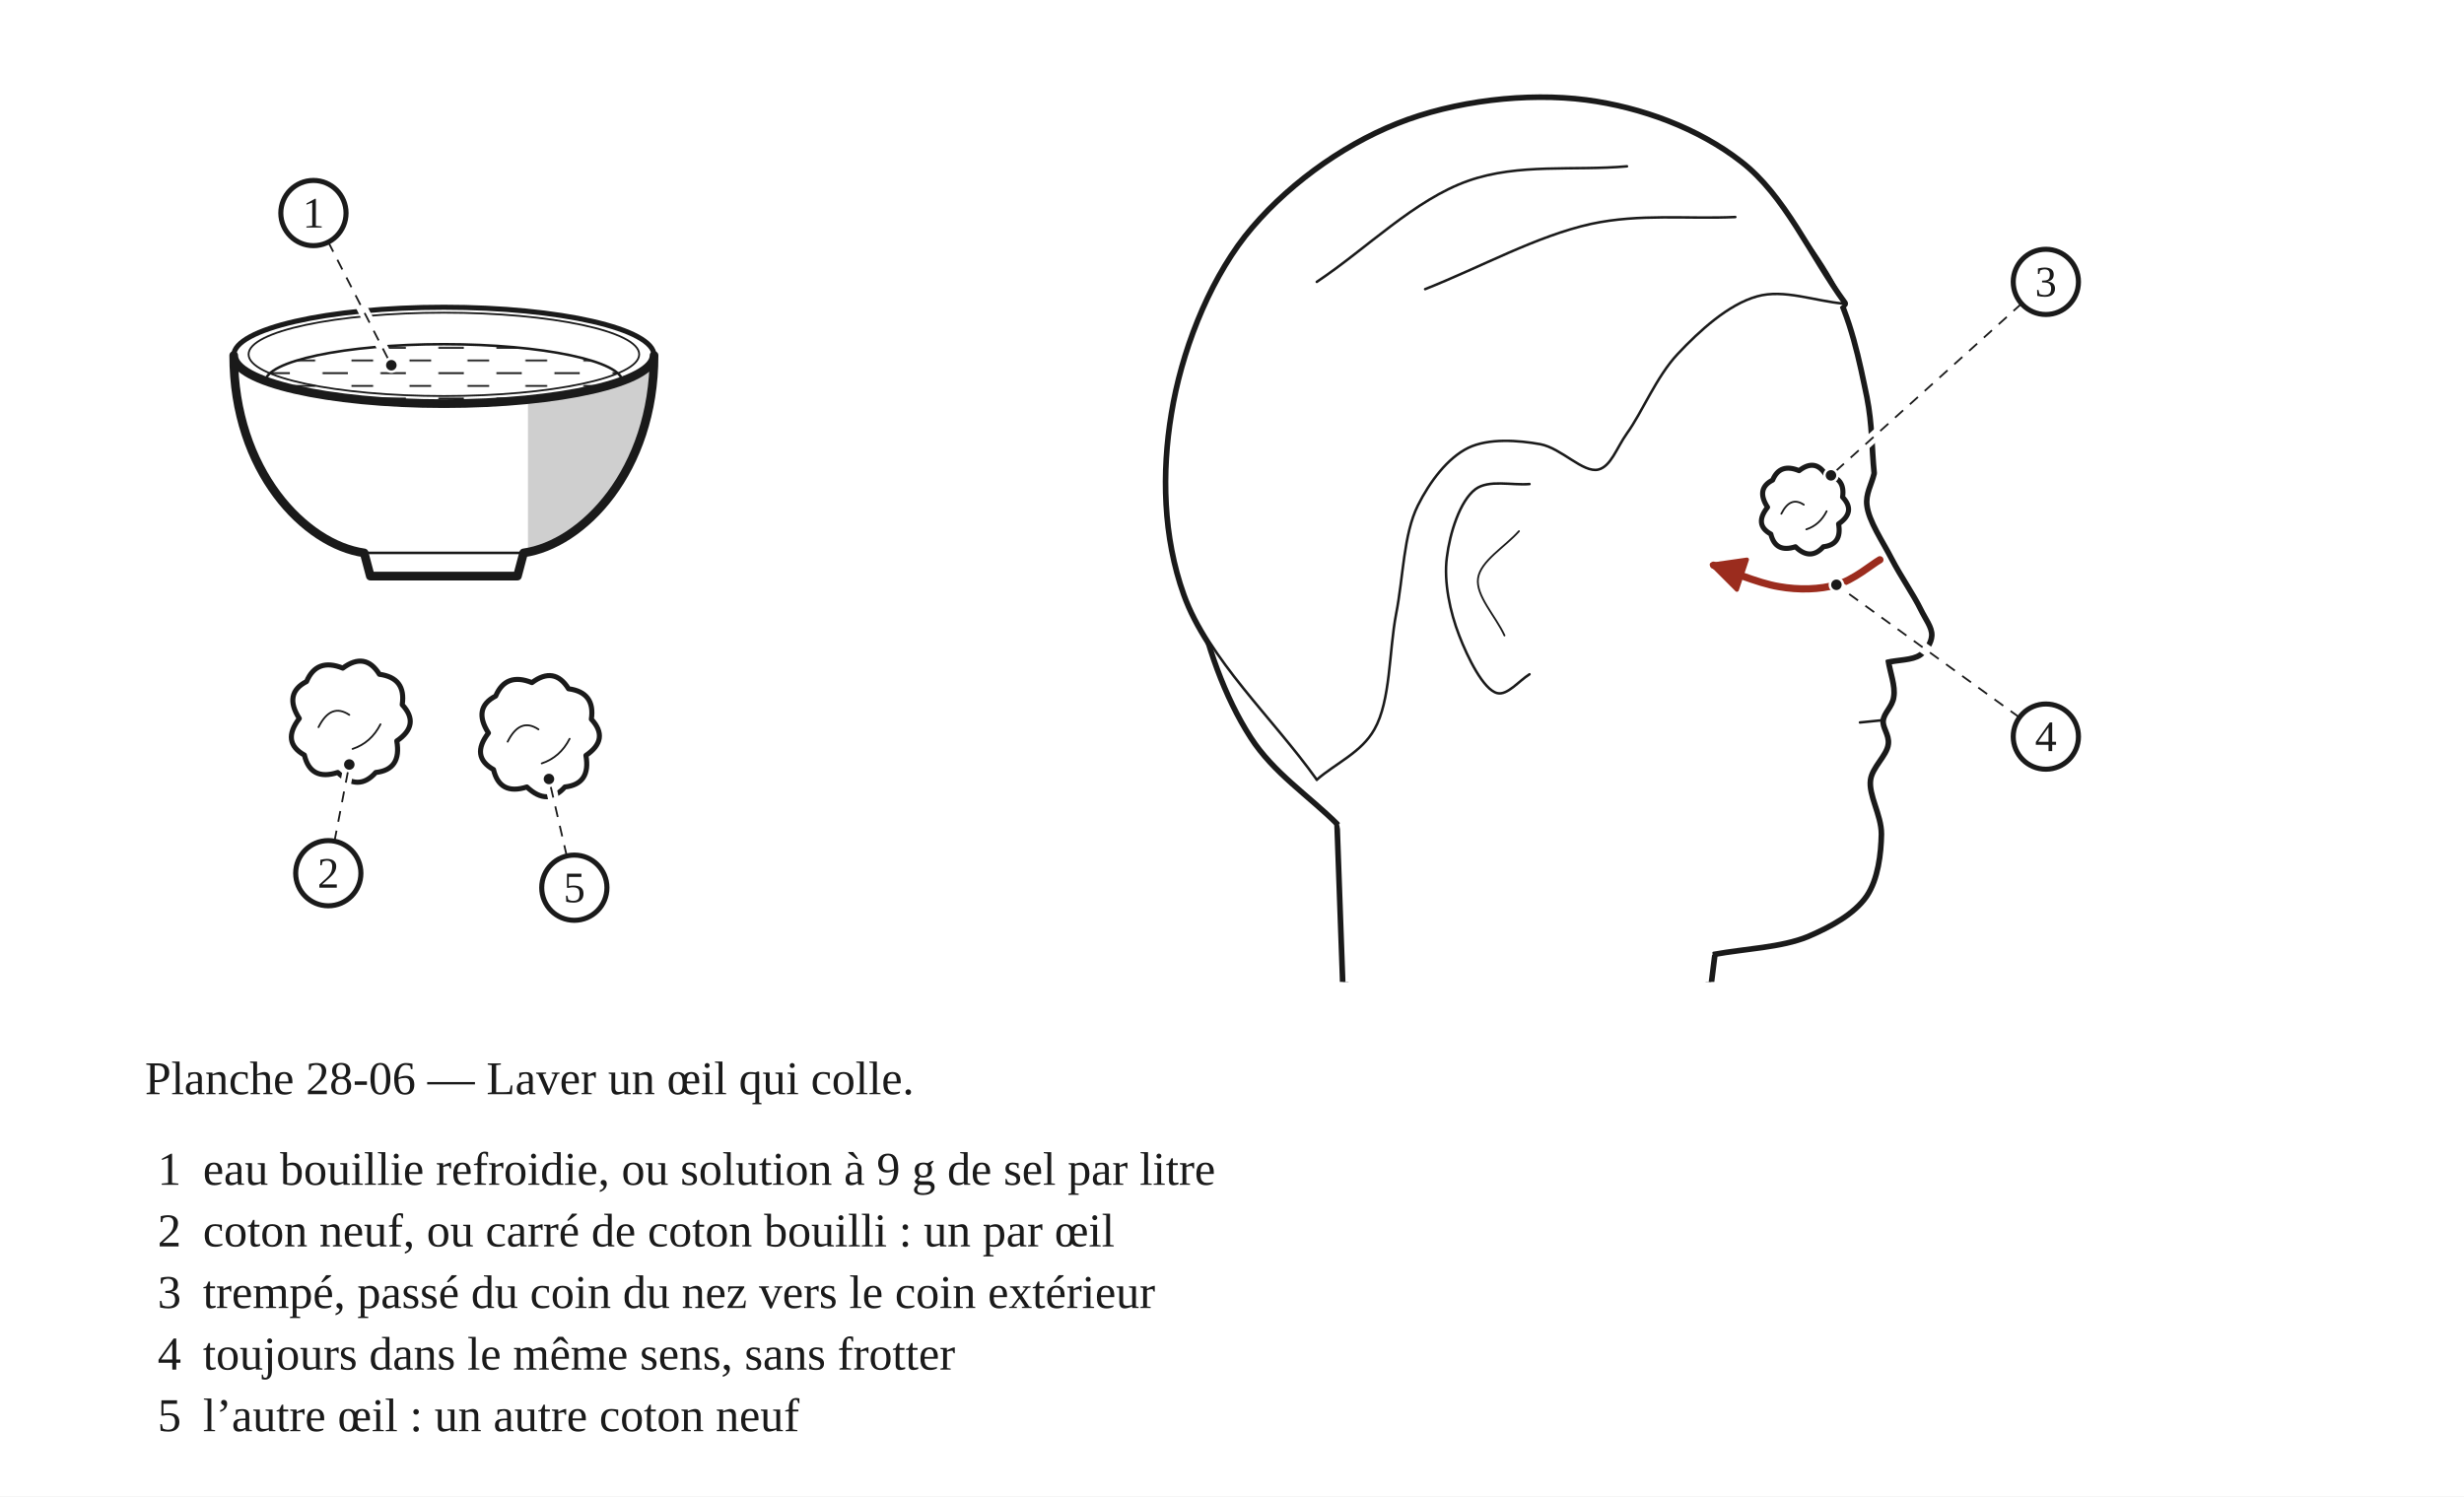
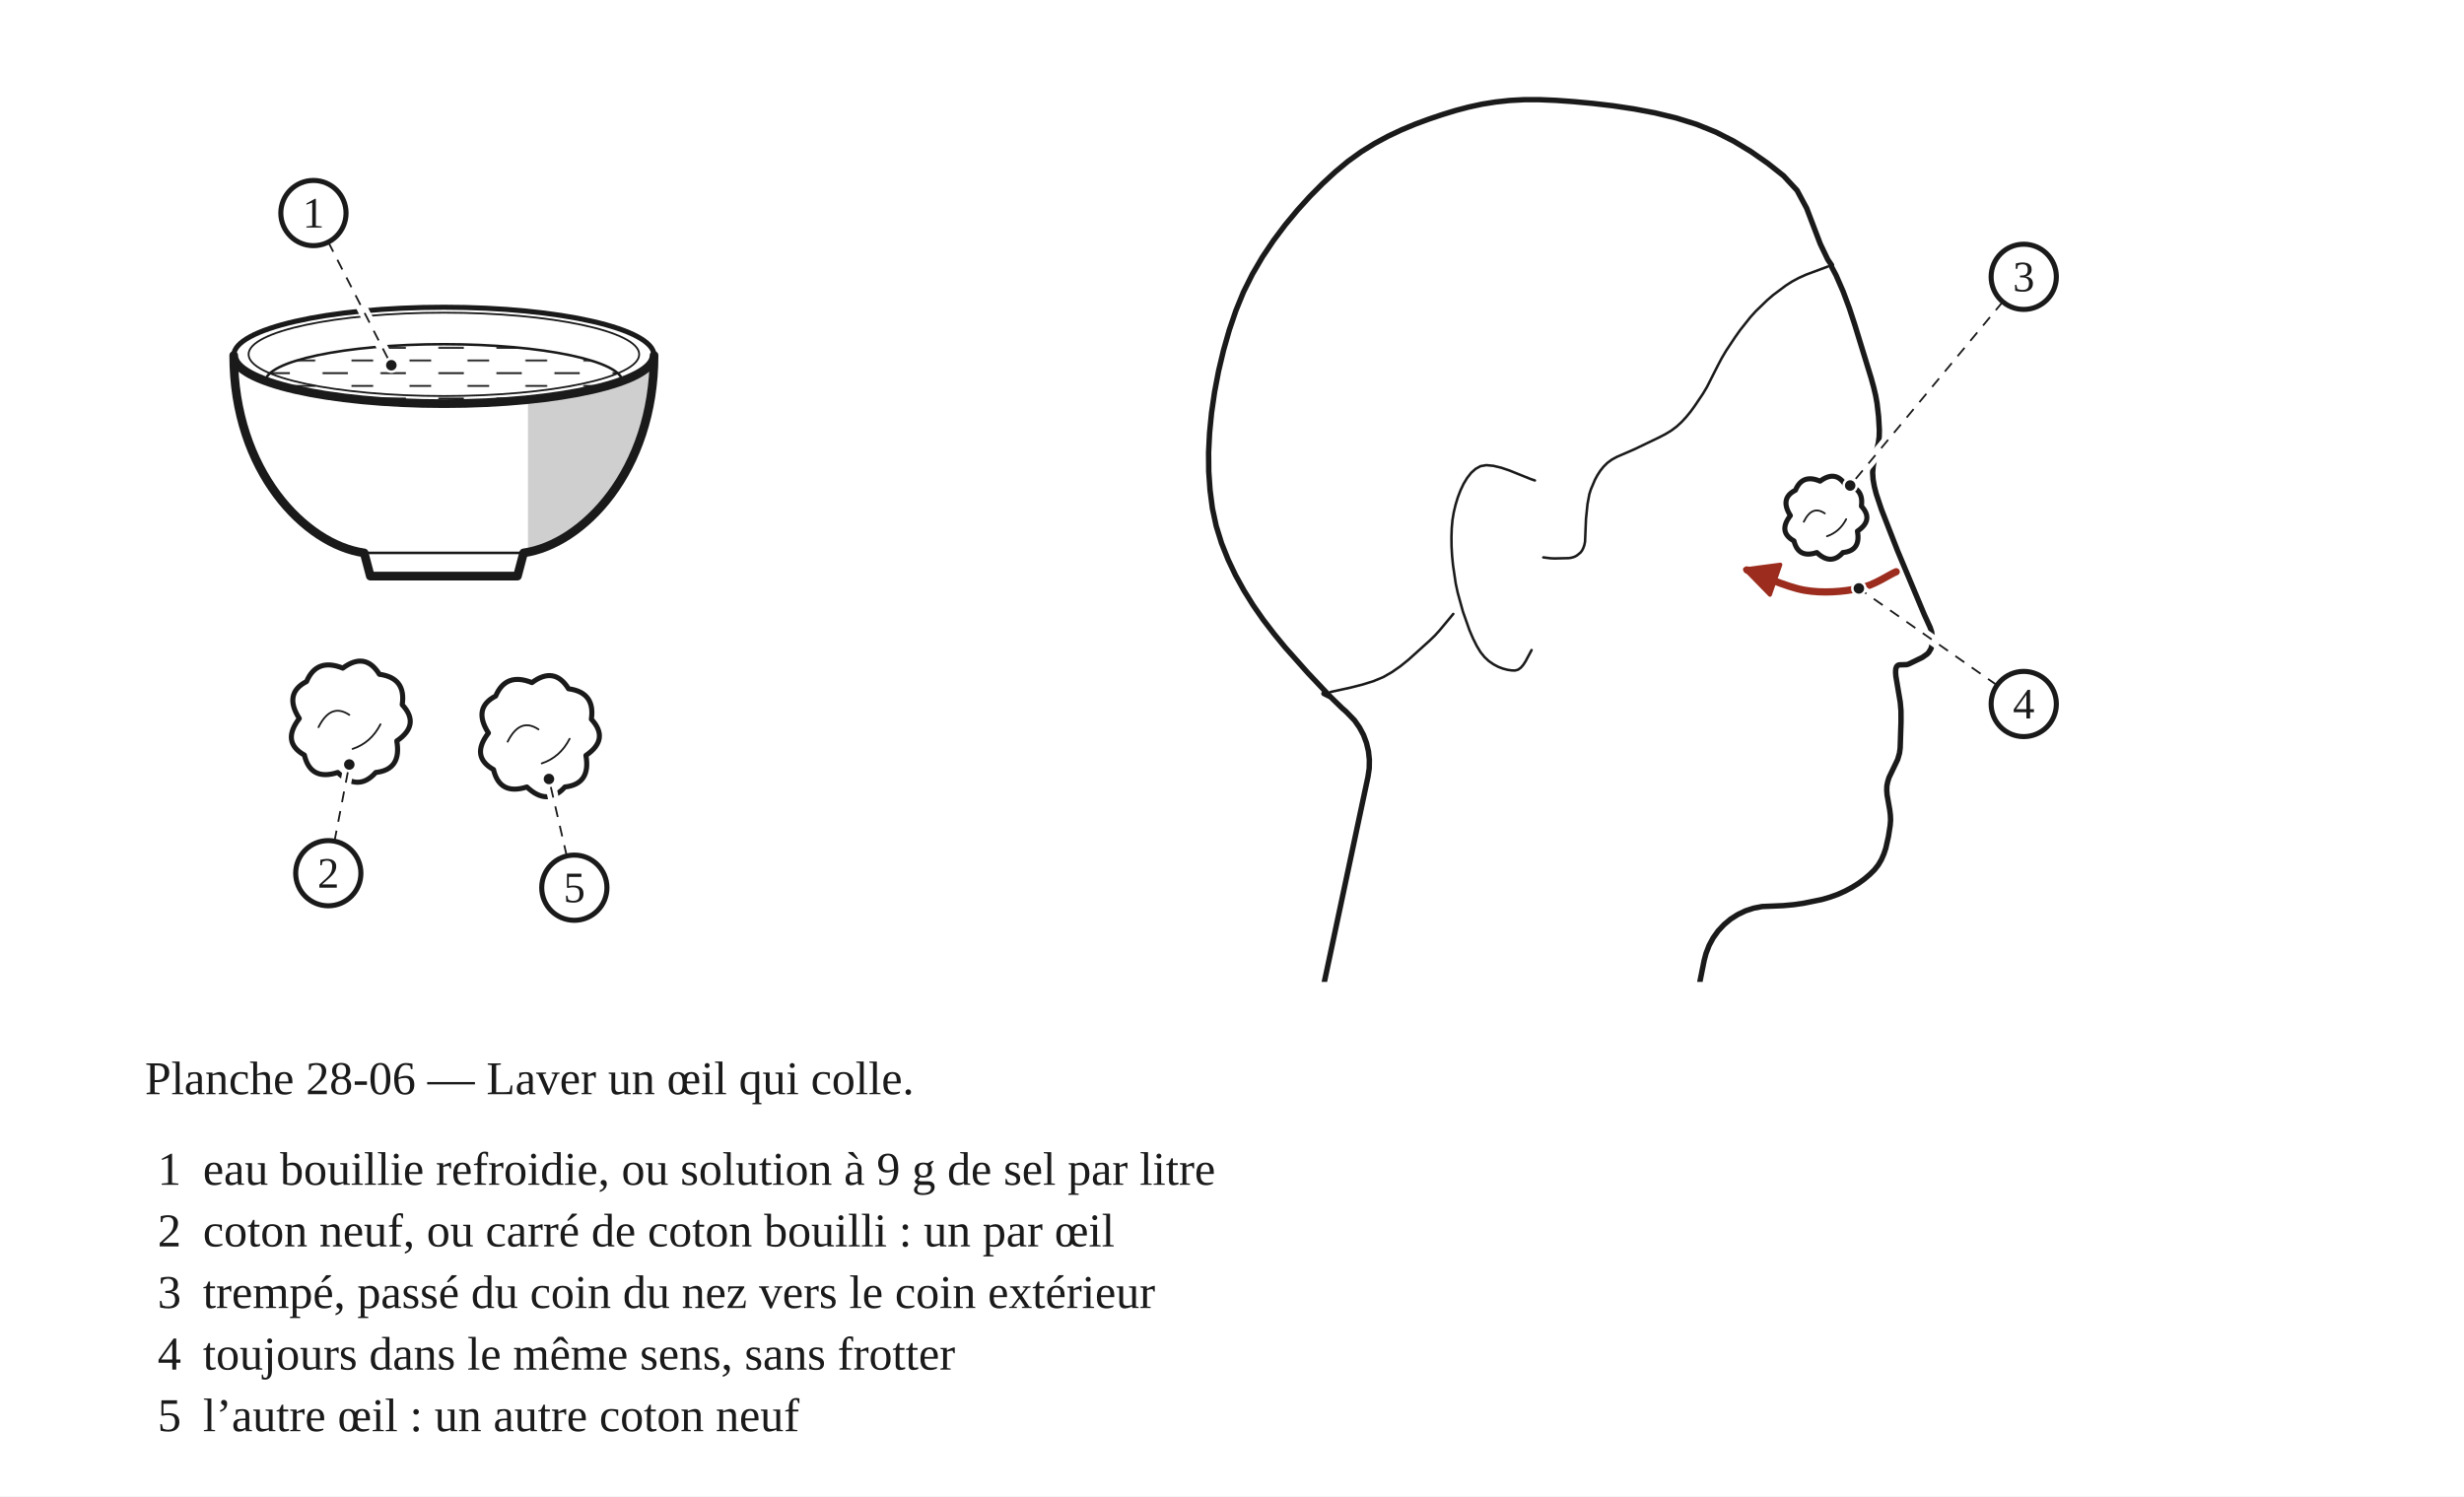
<svg xmlns="http://www.w3.org/2000/svg" width="680" height="413" viewBox="0 0 680 413" role="img">
  <defs>
    <pattern id="h-eau" width="16" height="7" patternUnits="userSpaceOnUse">
      <line x1="1" y1="2" x2="8" y2="2" stroke="#1A1A1A" stroke-width="0.5" />
      <line x1="9" y1="5.5" x2="15" y2="5.5" stroke="#1A1A1A" stroke-width="0.5" />
    </pattern>
    <marker id="fl-r" viewBox="0 0 10 10" refX="8.5" refY="5" markerWidth="5.5" markerHeight="5.5" orient="auto-start-reverse">
      <path d="M1 1 L9 5 L1 9 Z" fill="#9B2C1E" stroke="#9B2C1E" stroke-width="1" stroke-linejoin="round" />
    </marker>
  </defs>
  <rect x="0" y="0" width="680" height="413" fill="#FFFFFF" />
  <g transform="translate(40 24)" data-vue="bol">
    <ellipse cx="82.5" cy="81.4" rx="49.3" ry="10.4" fill="url(#h-eau)" stroke="#1A1A1A" stroke-width="0.7" stroke-linejoin="round" />
    <path d="M 24.5 74.1 C 24.5 106 44.2 126.3 60.5 128.6 L 62.2 135 L 102.8 135 L 104.5 128.6 C 120.8 126.3 140.5 106 140.5 74.1 A 58 13.3 0 0 1 24.5 74.1 Z" fill="#fff" stroke="#1A1A1A" stroke-width="1.4" stroke-linejoin="round" stroke-linecap="round" />
    <clipPath id="ombre-bol-2806">
      <path d="M 24.5 74.1 C 24.5 106 44.2 126.3 60.5 128.6 L 62.2 135 L 102.8 135 L 104.5 128.6 C 120.8 126.3 140.5 106 140.5 74.1 A 58 13.3 0 0 1 24.5 74.1 Z" fill="#FFFFFF" />
    </clipPath>
    <g clip-path="url(#ombre-bol-2806)">
      <rect x="105.7" y="74.1" width="40.6" height="63.8" fill="#CFCFCF" stroke="none" />
    </g>
    <path d="M 24.5 74.1 C 24.5 106 44.2 126.3 60.5 128.6 L 62.2 135 L 102.8 135 L 104.5 128.6 C 120.8 126.3 140.5 106 140.5 74.1 A 58 13.3 0 0 1 24.5 74.1 Z" fill="none" stroke="#1A1A1A" stroke-width="2.4" stroke-linejoin="round" stroke-linecap="round" />
    <line x1="60.5" y1="128.6" x2="104.5" y2="128.6" fill="none" stroke="#1A1A1A" stroke-width="0.7" stroke-linejoin="round" stroke-linecap="round" />
    <ellipse cx="82.5" cy="74.1" rx="58" ry="13.3" fill="none" stroke="#1A1A1A" stroke-width="1.4" stroke-linejoin="round" stroke-linecap="round" />
    <ellipse cx="82.5" cy="73.8" rx="53.9" ry="11.5" fill="none" stroke="#1A1A1A" stroke-width="0.5" stroke-linejoin="round" stroke-linecap="round" />
    <path d="M 71 170.5 Q 76.1 176 69.5 180.5 Q 70.9 188.4 63.7 189.2 Q 58.9 194.6 53.2 189.2 Q 45.7 191.6 44 184.4 Q 37.6 180.8 42.6 174.3 Q 38.2 167.4 44.6 164.1 Q 47.4 157.5 54.6 160.4 Q 60.8 155.8 64.7 162.1 Q 72.1 163.1 71 170.5 Z" fill="#fff" stroke="#1A1A1A" stroke-width="1.4" stroke-linejoin="round" stroke-linecap="round" />
    <path d="M 47.9 176.7 q 3.4 -6.8 8.5 -3.4" fill="none" stroke="#1A1A1A" stroke-width="0.5" stroke-linejoin="round" stroke-linecap="round" />
    <path d="M 57.3 182.7 q 5.1 -1.7 7.7 -6.8" fill="none" stroke="#1A1A1A" stroke-width="0.5" stroke-linejoin="round" stroke-linecap="round" />
    <path d="M 123.2 174.5 Q 128.3 180 121.7 184.5 Q 123.1 192.4 115.9 193.2 Q 111.1 198.6 105.4 193.2 Q 97.9 195.6 96.2 188.4 Q 89.8 184.8 94.8 178.3 Q 90.4 171.4 96.8 168.1 Q 99.6 161.5 106.8 164.4 Q 113 159.8 116.9 166.1 Q 124.3 167.1 123.2 174.5 Z" fill="#fff" stroke="#1A1A1A" stroke-width="1.4" stroke-linejoin="round" stroke-linecap="round" />
    <path d="M 100.1 180.7 q 3.4 -6.8 8.5 -3.4" fill="none" stroke="#1A1A1A" stroke-width="0.5" stroke-linejoin="round" stroke-linecap="round" />
    <path d="M 109.5 186.7 q 5.1 -1.7 7.7 -6.8" fill="none" stroke="#1A1A1A" stroke-width="0.5" stroke-linejoin="round" stroke-linecap="round" />
  </g>
  <g transform="translate(227.1 24)" data-vue="visage">
    <clipPath id="vue-2806-visage">
      <rect x="0" y="0" width="412" height="247" fill="#FFFFFF" />
    </clipPath>
    <g clip-path="url(#vue-2806-visage)">
-       <g data-forme="tete-adulte">
-         <path d="M245.8 239 C244.8 247 243.8 255 242.9 262.9 C241.9 270.9 240.9 278.9 239.9 286.8" fill="none" stroke="#1A1A1A" stroke-width="2.4" stroke-linejoin="round" stroke-linecap="round" />
-         <path d="M142.3 203.2 C142.8 217.1 143.3 231.1 143.8 245 C144.3 259 144.7 272.9 145.2 286.8" fill="none" stroke="#1A1A1A" stroke-width="2.4" stroke-linejoin="round" stroke-linecap="round" />
-         <path d="M142.3 203.2 C134.3 195.2 124.7 189.1 118.4 179.3 C111.3 168.3 106 153.6 103.4 139.4 C100.7 124.5 100.3 107.1 103.4 91.6 C106.5 75.9 112.6 58.3 122.3 45.8 C131.9 33.5 146.6 22.7 161.2 16.9 C175.8 11.1 194.5 9.4 210 11 C224.6 12.4 240.3 17.4 251.8 24.9 C262.6 32 271.7 43.2 277.7 53.8 C283.3 63.6 285.7 76.1 287.7 85.7 C289.2 93.3 289 99.6 289.7 106.6 C289 109.6 287.3 112.2 287.7 115.5 C288.2 120 292.1 125.6 294.6 130.5 C297.1 135.3 300.7 140.5 302.6 144.4 C303.9 147.1 305.7 149.3 305.6 151.4 C305.5 153.2 304.2 155.2 302.6 156.4 C300.6 157.8 296.6 157.7 293.6 158.4 C294.1 161.7 295.6 165.4 295.1 168.3 C294.8 170.8 292.4 172.6 292.2 174.8 C291.9 176.9 293.9 178.9 293.6 181.3 C293.3 184.3 289.2 187.5 288.7 191.2 C288.1 195.6 291.7 201 291.7 206.2 C291.6 211.6 290.8 218.5 287.7 223.1 C284.4 227.9 278 231.4 271.7 234.1 C264.4 237.1 254.5 237.4 245.8 239" fill="none" stroke="#1A1A1A" stroke-width="2.4" stroke-linejoin="round" stroke-linecap="round" />
-         <path d="M136.3 191.2 C124.2 174.2 106.4 157.9 100 140 C94.3 124.1 93.9 106.4 96.6 90.2 C99.3 73.6 106.4 54.9 116.8 41.5 C127.2 28.3 143 16.7 158.6 10.5 C174.3 4.2 194.4 1.9 210.6 4 C225.8 6 241.4 11.8 253.1 20.9 C265.2 30.2 272.2 46.8 281.7 59.8" fill="none" stroke="#1A1A1A" stroke-width="2.4" stroke-linejoin="round" stroke-linecap="round" />
-         <path d="M245.8 239 C244.8 247 243.8 255 242.9 262.9 C241.9 270.9 240.9 278.9 239.9 286.8 L145.2 286.8 C144.7 272.9 144.3 259 143.8 245 C143.3 231.1 142.8 217.1 142.3 203.2 Z" fill="#FFFFFF" stroke="none" />
-         <path d="M245.8 239 C244.8 247 243.8 255 242.9 262.9 C241.9 270.9 240.9 278.9 239.9 286.8" fill="none" stroke="#1A1A1A" stroke-width="0.7" stroke-linejoin="round" stroke-linecap="round" />
-         <path d="M142.3 203.2 C142.8 217.1 143.3 231.1 143.8 245 C144.3 259 144.7 272.9 145.2 286.8" fill="none" stroke="#1A1A1A" stroke-width="0.7" stroke-linejoin="round" stroke-linecap="round" />
-         <path d="M142.3 203.2 C134.3 195.2 124.7 189.1 118.4 179.3 C111.3 168.3 106 153.6 103.4 139.4 C100.7 124.5 100.3 107.1 103.4 91.6 C106.5 75.9 112.6 58.3 122.3 45.8 C131.9 33.5 146.6 22.7 161.2 16.9 C175.8 11.1 194.5 9.4 210 11 C224.6 12.4 240.3 17.4 251.8 24.9 C262.6 32 271.7 43.2 277.7 53.8 C283.3 63.6 285.7 76.1 287.7 85.7 C289.2 93.3 289 99.6 289.7 106.6 C289 109.6 287.3 112.2 287.7 115.5 C288.2 120 292.1 125.6 294.6 130.5 C297.1 135.3 300.7 140.5 302.6 144.4 C303.9 147.1 305.7 149.3 305.6 151.4 C305.5 153.2 304.2 155.2 302.6 156.4 C300.6 157.8 296.6 157.7 293.6 158.4 C294.1 161.7 295.6 165.4 295.1 168.3 C294.8 170.8 292.4 172.6 292.2 174.8 C291.9 176.9 293.9 178.9 293.6 181.3 C293.3 184.3 289.2 187.5 288.7 191.2 C288.1 195.6 291.7 201 291.7 206.2 C291.6 211.6 290.8 218.5 287.7 223.1 C284.4 227.9 278 231.4 271.7 234.1 C264.4 237.1 254.5 237.4 245.8 239 L225.9 268.9 L152.2 233.1 Z" fill="#FFFFFF" stroke="none" />
-         <path d="M142.3 203.2 C134.3 195.2 124.7 189.1 118.4 179.3 C111.3 168.3 106 153.6 103.4 139.4 C100.7 124.5 100.3 107.1 103.4 91.6 C106.5 75.9 112.6 58.3 122.3 45.8 C131.9 33.5 146.6 22.7 161.2 16.9 C175.8 11.1 194.5 9.4 210 11 C224.6 12.4 240.3 17.4 251.8 24.9 C262.6 32 271.7 43.2 277.7 53.8 C283.3 63.6 285.7 76.1 287.7 85.7 C289.2 93.3 289 99.6 289.7 106.6 C289 109.6 287.3 112.2 287.7 115.5 C288.2 120 292.1 125.6 294.6 130.5 C297.1 135.3 300.7 140.5 302.6 144.4 C303.9 147.1 305.7 149.3 305.6 151.4 C305.5 153.2 304.2 155.2 302.6 156.4 C300.6 157.8 296.6 157.7 293.6 158.4 C294.1 161.7 295.6 165.4 295.1 168.3 C294.8 170.8 292.4 172.6 292.2 174.8 C291.9 176.9 293.9 178.9 293.6 181.3 C293.3 184.3 289.2 187.5 288.7 191.2 C288.1 195.6 291.7 201 291.7 206.2 C291.6 211.6 290.8 218.5 287.7 223.1 C284.4 227.9 278 231.4 271.7 234.1 C264.4 237.1 254.5 237.4 245.8 239" fill="none" stroke="#1A1A1A" stroke-width="0.7" stroke-linejoin="round" stroke-linecap="round" />
-         <path d="M262.8 114.5 Q270.7 108.6 278.7 115.5" fill="none" stroke="#1A1A1A" stroke-width="0.7" stroke-linejoin="round" stroke-linecap="round" />
-         <path d="M292.2 174.8 L286.2 175.4" fill="none" stroke="#1A1A1A" stroke-width="0.7" stroke-linejoin="round" stroke-linecap="round" />
-         <path d="M272.1 116.1 C272.1 118.2 268.3 118.2 268.3 116.1 C268.3 114 272.1 114 272.1 116.1 Z" fill="#1A1A1A" stroke="none" />
-         <path d="M136.3 191.2 C124.2 174.2 106.4 157.9 100 140 C94.3 124.1 93.9 106.4 96.6 90.2 C99.3 73.6 106.4 54.9 116.8 41.5 C127.2 28.3 143 16.7 158.6 10.5 C174.3 4.2 194.4 1.9 210.6 4 C225.8 6 241.4 11.8 253.1 20.9 C265.2 30.2 272.2 46.8 281.7 59.8 C141.6 186.6 148.6 183.7 152.2 177.3 C156.7 169.4 156.2 155.9 158.2 145.4 C160.2 135.3 160.2 123.5 164.2 115.5 C167.5 108.9 172.4 102.4 178.1 99.6 C183.7 96.9 191.9 97.5 198 98.6 C203.8 99.7 209.8 106.6 214 105.6 C217.5 104.7 219 99.7 221.9 95.6 C226.1 89.8 230 80 235.9 73.7 C241.9 67.3 249.9 60 257.8 57.8 C265.2 55.7 273.7 59.1 281.7 59.8 Z" fill="#FFFFFF" stroke="none" />
-         <path d="M136.3 191.2 C124.2 174.2 106.4 157.9 100 140 C94.3 124.1 93.9 106.4 96.6 90.2 C99.3 73.6 106.4 54.9 116.8 41.5 C127.2 28.3 143 16.7 158.6 10.5 C174.3 4.2 194.4 1.9 210.6 4 C225.8 6 241.4 11.8 253.1 20.9 C265.2 30.2 272.2 46.8 281.7 59.8" fill="none" stroke="#1A1A1A" stroke-width="0.7" stroke-linejoin="round" stroke-linecap="round" />
-         <path d="M281.7 59.8 C273.7 59.1 265.2 55.7 257.8 57.8 C249.9 60 241.9 67.3 235.9 73.7 C230 80 226.1 89.8 221.9 95.6 C219 99.7 217.5 104.7 214 105.6 C209.8 106.6 203.8 99.7 198 98.6 C191.9 97.5 183.7 96.9 178.1 99.6 C172.4 102.4 167.5 108.9 164.2 115.5 C160.2 123.5 160.2 135.3 158.2 145.4 C156.2 155.9 156.7 169.4 152.2 177.3 C148.6 183.7 141.6 186.6 136.3 191.2" fill="none" stroke="#1A1A1A" stroke-width="0.7" stroke-linejoin="round" stroke-linecap="round" />
-         <path d="M251.8 35.9 C238.5 36.5 225.5 34.9 212 37.8 C197 41.1 181.4 49.8 166.2 55.8" fill="none" stroke="#1A1A1A" stroke-width="0.7" stroke-linejoin="round" stroke-linecap="round" />
-         <path d="M221.9 21.9 C207.3 23.2 192 21 178.1 25.9 C163.3 31.1 150.2 44.5 136.3 53.8" fill="none" stroke="#1A1A1A" stroke-width="0.7" stroke-linejoin="round" stroke-linecap="round" />
-         <path d="M195 109.6 C190.1 110 183.8 108.3 180.1 111 C175.8 114.2 173 123.2 172.2 129.8 C171.3 136.6 173.1 145 175.6 151.4 C177.9 157.4 182.3 166.4 186.1 167.3 C188.9 168 192.1 163.9 195 162.1 Z" fill="#FFFFFF" stroke="none" />
-         <path d="M195 109.6 C190.1 110 183.8 108.3 180.1 111 C175.8 114.2 173 123.2 172.2 129.8 C171.3 136.6 173.1 145 175.6 151.4 C177.9 157.4 182.3 166.4 186.1 167.3 C188.9 168 192.1 163.9 195 162.1" fill="none" stroke="#1A1A1A" stroke-width="0.7" stroke-linejoin="round" stroke-linecap="round" />
-         <path d="M192.1 122.6 C188.3 126.9 181.5 130.8 180.8 135.6 C180.1 140.4 185.7 146.1 188.1 151.4" fill="none" stroke="#1A1A1A" stroke-width="0.5" stroke-linejoin="round" stroke-linecap="round" />
+       <g data-forme="tete-simple-homme">
+         <path d="M202.32 3.7 L212.43 4.54 L218.03 5.19 L223.82 6.06 L229.68 7.16 L235.49 8.56 L241.12 10.31 L246.42 12.45 L251.39 14.98 L256.16 17.86 L260.74 21.06 L265.11 24.51 L268.85 28.55 L271.49 33.47 L275.25 43.33 L277.32 47.64 L278.36 49.17 L278.16 49.24 L279.59 51.94 L281.56 56.46 L283.27 61.05 L284.76 65.59 L289.29 80.34 L290 82.92 L290.54 85.21 L290.91 87.27 L291.34 90.97 L291.55 94.65 L291.51 96.51 L291.28 98.23 L290.13 103.08 L289.84 104.72 L289.7 106.45 L289.82 108.3 L290.17 110.27 L290.7 112.33 L291.36 114.45 L292.98 118.84 L298.61 132.99 L303.97 145.66 L305.56 149.15 L305.97 150.36 L306.19 151.78 L306.22 153.14 L306.02 154.39 L305.54 155.53 L305.19 156.05 L304.71 156.55 L303.39 157.46 L299.73 159.23 L299.15 159.43 L297.01 159.5 L296.61 159.66 L296.29 160.01 L296.09 160.6 L296.03 161.49 L296.11 162.64 L297.32 169.82 L297.52 172.17 L297.53 175.21 L297.3 182.4 L297.11 183.87 L296.61 185.6 L294.22 190.59 L293.87 191.72 L293.63 192.89 L293.59 194.11 L293.69 195.39 L294.41 199.49 L294.59 200.91 L294.65 202.35 L294.54 203.81 L294.06 206.87 L293.33 210.12 L292.79 211.72 L292.11 213.27 L291.25 214.73 L290.18 216.09 L288.9 217.35 L287.45 218.59 L285.83 219.78 L284.05 220.89 L282.13 221.92 L280.08 222.84 L277.91 223.62 L275.62 224.28 L270.62 225.3 L267.9 225.69 L265.05 225.95 L259.2 226.2 L256.87 226.65 L254.63 227.38 L252.5 228.4 L250.5 229.67 L248.69 231.19 L247.07 232.92 L245.69 234.85 L244.57 236.93 L243.72 239.13 L243.21 241.06 L239.72 258.44 L236.95 272.84 L234.34 287.44 L233.17 294.76 L232.06 302.1 L230.62 312.55 L128.23 290.79 L130.84 280.58 L134.31 265.95 L150.42 190.41 L150.77 188.08 L150.81 185.71 L150.56 183.36 L150.02 181.06 L149.19 178.84 L148.07 176.75 L146.72 174.82 L144.4 172.42 L143.28 171.44 L140.09 168.33 L139.08 167.22 L140.09 168.33 L138.28 167.42 L139.04 167.23 L133.85 161.73 L130.7 158.25 L127.55 154.65 L124.49 150.92 L121.53 147.06 L118.75 143.07 L116.21 138.99 L113.89 134.79 L111.82 130.44 L110.01 125.91 L108.54 121.18 L107.49 116.29 L106.84 111.25 L106.48 106.11 L106.44 100.88 L106.71 95.5 L107.26 89.91 L108.09 84.2 L109.19 78.43 L110.55 72.71 L112.15 67.09 L113.99 61.69 L116.09 56.55 L118.54 51.65 L121.31 46.91 L124.35 42.38 L127.59 38.06 L130.97 33.99 L134.41 30.19 L137.88 26.69 L141.35 23.48 L144.88 20.54 L148.53 17.91 L152.24 15.61 L155.98 13.59 L159.73 11.82 L163.47 10.26 L167.2 8.88 L170.89 7.64 L174.56 6.51 L178.2 5.55 L181.88 4.75 L185.64 4.15 L189.51 3.73 L193.56 3.51 L197.82 3.51 Z" fill="#FFFFFF" stroke="none" />
+         <path d="M128.38 290.25 L132.59 273.39 L135.88 258.8 L150.42 190.41 L150.77 188.08 L150.81 185.71 L150.56 183.36 L150.02 181.06 L149.19 178.84 L148.07 176.75 L146.72 174.82 L144.4 172.42 L143.28 171.44 L140.09 168.33 L139.08 167.22 L140.09 168.33 L138.28 167.42 L139.04 167.23 L133.85 161.73 L127.55 154.65 L124.49 150.92 L121.53 147.06 L118.75 143.07 L116.21 138.99 L113.89 134.79 L111.82 130.44 L110.01 125.91 L108.54 121.18 L107.49 116.29 L106.84 111.25 L106.48 106.11 L106.44 100.88 L106.71 95.5 L107.26 89.91 L108.09 84.2 L109.19 78.43 L110.55 72.71 L112.15 67.09 L113.99 61.69 L116.09 56.55 L118.54 51.65 L121.31 46.91 L124.35 42.38 L127.59 38.06 L130.97 33.99 L134.41 30.19 L137.88 26.69 L141.35 23.48 L144.88 20.54 L148.53 17.91 L152.24 15.61 L155.98 13.59 L159.73 11.82 L163.47 10.26 L167.2 8.88 L170.89 7.64 L174.56 6.51 L178.2 5.55 L181.88 4.75 L185.64 4.15 L189.51 3.73 L193.56 3.51 L197.82 3.51 L202.32 3.7 L207.17 4.05 L212.43 4.54 L218.03 5.19 L223.82 6.06 L229.68 7.16 L235.49 8.56 L241.12 10.31 L246.42 12.45 L251.39 14.98 L256.16 17.86 L260.74 21.06 L265.11 24.51 L268.85 28.55 L271.49 33.47 L275.25 43.33 L277.32 47.64 L278.36 49.17 L278.16 49.24 L279.59 51.94 L281.56 56.46 L283.27 61.05 L284.76 65.59 L289.29 80.34 L290 82.92 L290.54 85.21 L290.91 87.27 L291.34 90.97 L291.55 94.65 L291.51 96.51 L291.28 98.23 L290.13 103.08 L289.84 104.72 L289.7 106.45 L289.82 108.3 L290.17 110.27 L290.7 112.33 L292.14 116.63 L296.54 127.93 L303.97 145.66 L305.56 149.15 L305.97 150.36 L306.23 152.47 L306.15 153.78 L305.82 154.97 L305.19 156.05 L304.71 156.55 L303.39 157.46 L299.73 159.23 L299.15 159.43 L297.01 159.5 L296.61 159.66 L296.29 160.01 L296.09 160.6 L296.03 161.49 L296.11 162.64 L297.32 169.82 L297.52 172.17 L297.53 175.21 L297.3 182.4 L297.11 183.87 L296.61 185.6 L294.22 190.59 L293.87 191.72 L293.63 192.89 L293.59 194.11 L293.69 195.39 L294.41 199.49 L294.59 200.91 L294.65 202.35 L294.54 203.81 L294.06 206.87 L293.33 210.12 L292.79 211.72 L292.11 213.27 L291.25 214.73 L290.18 216.09 L288.9 217.35 L287.45 218.59 L285.83 219.78 L284.05 220.89 L282.13 221.92 L280.08 222.84 L277.91 223.62 L275.62 224.28 L270.62 225.3 L267.9 225.69 L265.05 225.95 L259.2 226.2 L256.87 226.65 L254.63 227.38 L252.5 228.4 L250.5 229.67 L248.69 231.19 L247.07 232.92 L245.69 234.85 L244.57 236.93 L243.72 239.13 L243.21 241.06 L239.72 258.44 L236.95 272.84 L234.34 287.44 L233.17 294.76 L232.06 302.1 L230.7 312" fill="none" stroke="#1A1A1A" stroke-width="1.5" stroke-linecap="round" stroke-linejoin="round" />
+         <path d="M195.58 155.42 L193.9 158.55 L193.3 159.48 L192.63 160.26 L191.87 160.82 L191.03 161.06 L190.05 161.03 L188.93 160.86 L187.7 160.54 L186.39 160.05 L185.09 159.36 L183.79 158.47 L182.58 157.34 L181.48 155.98 L180.45 154.28 L179.43 152.24 L178.44 149.94 L176.64 144.84 L175.19 139.59 L174.65 137.09 L173.9 132.04 L173.64 129.43 L173.49 126.83 L173.46 124.27 L173.54 121.81 L173.75 119.48 L174.11 117.35 L174.6 115.31 L175.21 113.29 L175.96 111.34 L176.82 109.52 L177.81 107.89 L178.91 106.49 L180.14 105.4 L181.48 104.66 L183.09 104.38 L185.05 104.57 L187.21 105.09 L189.44 105.84 L195.27 108.19 L196.49 108.61 M282 117.94 L279.38 119.18 L278.07 119.59 L277.45 119.67 L276.8 119.63 L275.38 119.29 L272.44 118.22 M173.97 145.44 L170.14 150.04 L168.89 151.41 L167.38 152.87 L161.58 158.1 L159.37 159.88 L157.04 161.5 L154.65 162.87 L151.94 164 L148.85 164.96 L145.66 165.77 L140.13 166.98 M277.29 49.58 L271.41 51.77 L269.33 52.7 L267.44 53.72 L265.7 54.84 L262.26 57.41 L260.6 58.84 L257.44 61.9 L255.94 63.56 L253.11 67.13 L251.78 69.01 L249.25 72.82 L248.09 74.78 L247.02 76.8 L243.97 82.82 L242.88 84.65 L240.62 88.01 L239.47 89.6 L238.26 91.08 L236.98 92.47 L235.6 93.74 L234.08 94.87 L232.44 95.86 L230.71 96.75 L223.98 99.98 L219.16 102.07 L217.74 102.84 L216.5 103.75 L215.45 104.79 L214.53 105.94 L213.74 107.16 L213.06 108.43 L211.96 111.02 L211.53 112.35 L211.01 115.12 L210.59 119.21 L210.33 125.52 L210.13 126.49 L209.84 127.29 L209.5 127.96 L209.08 128.51 L208.04 129.35 L207.4 129.68 L206.67 129.91 L205.86 130.04 L201.94 130.13 L200.88 130.09 L198.81 129.84" fill="none" stroke="#1A1A1A" stroke-width="0.7" stroke-linecap="round" stroke-linejoin="round" />
      </g>
    </g>
-     <path d="M 281.4 113.2 Q 285.2 117.2 280.3 120.6 Q 281.3 126.3 276.1 126.9 Q 272.5 130.9 268.4 126.9 Q 262.9 128.7 261.6 123.4 Q 256.9 120.8 260.7 116 Q 257.4 110.9 262.1 108.5 Q 264.1 103.7 269.4 105.9 Q 273.9 102.4 276.8 107.1 Q 282.2 107.8 281.4 113.2 Z" fill="#fff" stroke="#1A1A1A" stroke-width="1.4" stroke-linejoin="round" stroke-linecap="round" />
-     <path d="M 264.5 117.8 q 2.5 -5 6.2 -2.5" fill="none" stroke="#1A1A1A" stroke-width="0.5" stroke-linejoin="round" stroke-linecap="round" />
-     <path d="M 271.4 122.1 q 3.7 -1.2 5.6 -5" fill="none" stroke="#1A1A1A" stroke-width="0.5" stroke-linejoin="round" stroke-linecap="round" />
-     <path d="M 291.7 130.5 C 289.7 131.6 284.3 136.2 279.7 137.4 C 275.1 138.7 269.4 138.9 263.8 137.9 C 258.1 137 248.8 133 245.8 132" fill="none" stroke="#9B2C1E" stroke-width="2" stroke-linejoin="round" stroke-linecap="round" marker-end="url(#fl-r)" />
+     <path d="M 286.6 115.7 Q 290.1 119.5 285.5 122.6 Q 286.5 128 281.5 128.5 Q 278.2 132.2 274.3 128.5 Q 269.2 130.2 268 125.3 Q 263.5 122.8 267 118.3 Q 264 113.5 268.4 111.3 Q 270.3 106.7 275.2 108.8 Q 279.5 105.6 282.2 109.9 Q 287.3 110.6 286.6 115.7 Z" fill="#fff" stroke="#1A1A1A" stroke-width="1.4" stroke-linejoin="round" stroke-linecap="round" />
+     <path d="M 270.7 120 q 2.3 -4.7 5.8 -2.3" fill="none" stroke="#1A1A1A" stroke-width="0.5" stroke-linejoin="round" stroke-linecap="round" />
+     <path d="M 277.1 124 q 3.5 -1.2 5.3 -4.7" fill="none" stroke="#1A1A1A" stroke-width="0.5" stroke-linejoin="round" stroke-linecap="round" />
+     <path d="M 296.2 133.8 C 294.4 134.5 290.1 137.6 285.9 138.4 C 281.7 139.3 276 139.8 270.9 138.9 C 265.7 138 257.6 134.2 255 133.3" fill="none" stroke="#9B2C1E" stroke-width="2" stroke-linejoin="round" stroke-linecap="round" marker-end="url(#fl-r)" />
  </g>
  <line x1="90.6" y1="66.8" x2="108" y2="100.8" fill="none" stroke="#FFFFFF" stroke-width="3" stroke-linecap="round" />
  <line x1="90.6" y1="66.8" x2="108" y2="100.8" fill="none" stroke="#1A1A1A" stroke-width="0.5" stroke-dasharray="3 2.5" />
  <circle cx="108" cy="100.8" r="1.8" fill="#1A1A1A" stroke="#FFFFFF" stroke-width="0.7" />
  <circle cx="86.5" cy="58.8" r="9" fill="#FFFFFF" stroke="#1A1A1A" stroke-width="1.4" data-vue="bol" />
  <text x="86.5" y="62.8" text-anchor="middle" font-family="Georgia, 'Times New Roman', serif" font-size="12" fill="#1A1A1A">1</text>
  <line x1="92.3" y1="232.2" x2="96.4" y2="211" fill="none" stroke="#FFFFFF" stroke-width="3" stroke-linecap="round" />
  <line x1="92.3" y1="232.2" x2="96.4" y2="211" fill="none" stroke="#1A1A1A" stroke-width="0.5" stroke-dasharray="3 2.5" />
  <circle cx="96.4" cy="211" r="1.8" fill="#1A1A1A" stroke="#FFFFFF" stroke-width="0.7" />
  <circle cx="90.6" cy="241" r="9" fill="#FFFFFF" stroke="#1A1A1A" stroke-width="1.4" data-vue="bol" />
  <text x="90.6" y="245" text-anchor="middle" font-family="Georgia, 'Times New Roman', serif" font-size="12" fill="#1A1A1A">2</text>
  <line x1="156.4" y1="236.2" x2="151.5" y2="215" fill="none" stroke="#FFFFFF" stroke-width="3" stroke-linecap="round" />
  <line x1="156.4" y1="236.2" x2="151.5" y2="215" fill="none" stroke="#1A1A1A" stroke-width="0.5" stroke-dasharray="3 2.5" />
  <circle cx="151.5" cy="215" r="1.8" fill="#1A1A1A" stroke="#FFFFFF" stroke-width="0.7" />
  <circle cx="158.5" cy="245" r="9" fill="#FFFFFF" stroke="#1A1A1A" stroke-width="1.4" data-vue="bol" />
  <text x="158.5" y="249" text-anchor="middle" font-family="Georgia, 'Times New Roman', serif" font-size="12" fill="#1A1A1A">5</text>
-   <line x1="557.9" y1="83.8" x2="505.3" y2="131.2" fill="none" stroke="#FFFFFF" stroke-width="3" stroke-linecap="round" />
-   <line x1="557.9" y1="83.8" x2="505.3" y2="131.2" fill="none" stroke="#1A1A1A" stroke-width="0.5" stroke-dasharray="3 2.5" />
-   <circle cx="505.3" cy="131.2" r="1.8" fill="#1A1A1A" stroke="#FFFFFF" stroke-width="0.7" />
-   <circle cx="564.6" cy="77.8" r="9" fill="#FFFFFF" stroke="#1A1A1A" stroke-width="1.4" data-vue="visage" />
-   <text x="564.6" y="81.8" text-anchor="middle" font-family="Georgia, 'Times New Roman', serif" font-size="12" fill="#1A1A1A">3</text>
-   <line x1="557.3" y1="198" x2="506.8" y2="161.4" fill="none" stroke="#FFFFFF" stroke-width="3" stroke-linecap="round" />
-   <line x1="557.3" y1="198" x2="506.8" y2="161.4" fill="none" stroke="#1A1A1A" stroke-width="0.5" stroke-dasharray="3 2.5" />
-   <circle cx="506.8" cy="161.4" r="1.8" fill="#1A1A1A" stroke="#FFFFFF" stroke-width="0.7" />
-   <circle cx="564.6" cy="203.3" r="9" fill="#FFFFFF" stroke="#1A1A1A" stroke-width="1.4" data-vue="visage" />
-   <text x="564.6" y="207.3" text-anchor="middle" font-family="Georgia, 'Times New Roman', serif" font-size="12" fill="#1A1A1A">4</text>
+   <line x1="552.7" y1="83.3" x2="510.6" y2="134" fill="none" stroke="#FFFFFF" stroke-width="3" stroke-linecap="round" />
+   <line x1="552.7" y1="83.3" x2="510.6" y2="134" fill="none" stroke="#1A1A1A" stroke-width="0.5" stroke-dasharray="3 2.5" />
+   <circle cx="510.6" cy="134" r="1.8" fill="#1A1A1A" stroke="#FFFFFF" stroke-width="0.7" />
+   <circle cx="558.5" cy="76.4" r="9" fill="#FFFFFF" stroke="#1A1A1A" stroke-width="1.4" data-vue="visage" />
+   <text x="558.5" y="80.4" text-anchor="middle" font-family="Georgia, 'Times New Roman', serif" font-size="12" fill="#1A1A1A">3</text>
+   <line x1="551.1" y1="189.1" x2="513" y2="162.4" fill="none" stroke="#FFFFFF" stroke-width="3" stroke-linecap="round" />
+   <line x1="551.1" y1="189.1" x2="513" y2="162.4" fill="none" stroke="#1A1A1A" stroke-width="0.5" stroke-dasharray="3 2.5" />
+   <circle cx="513" cy="162.4" r="1.8" fill="#1A1A1A" stroke="#FFFFFF" stroke-width="0.7" />
+   <circle cx="558.5" cy="194.3" r="9" fill="#FFFFFF" stroke="#1A1A1A" stroke-width="1.4" data-vue="visage" />
+   <text x="558.5" y="198.3" text-anchor="middle" font-family="Georgia, 'Times New Roman', serif" font-size="12" fill="#1A1A1A">4</text>
  <text x="40" y="302" font-family="Georgia, 'Times New Roman', serif" font-size="13" fill="#1A1A1A">Planche 28-06 — Laver un œil qui colle.</text>
  <text x="50" y="327" text-anchor="end" font-family="Georgia, 'Times New Roman', serif" font-size="13" fill="#1A1A1A">1</text>
  <text x="56" y="327" font-family="Georgia, 'Times New Roman', serif" font-size="13" fill="#1A1A1A">eau bouillie refroidie, ou solution à 9 g de sel par litre</text>
  <text x="50" y="344" text-anchor="end" font-family="Georgia, 'Times New Roman', serif" font-size="13" fill="#1A1A1A">2</text>
  <text x="56" y="344" font-family="Georgia, 'Times New Roman', serif" font-size="13" fill="#1A1A1A">coton neuf, ou carré de coton bouilli : un par œil</text>
  <text x="50" y="361" text-anchor="end" font-family="Georgia, 'Times New Roman', serif" font-size="13" fill="#1A1A1A">3</text>
  <text x="56" y="361" font-family="Georgia, 'Times New Roman', serif" font-size="13" fill="#1A1A1A">trempé, passé du coin du nez vers le coin extérieur</text>
  <text x="50" y="378" text-anchor="end" font-family="Georgia, 'Times New Roman', serif" font-size="13" fill="#1A1A1A">4</text>
  <text x="56" y="378" font-family="Georgia, 'Times New Roman', serif" font-size="13" fill="#1A1A1A">toujours dans le même sens, sans frotter</text>
  <text x="50" y="395" text-anchor="end" font-family="Georgia, 'Times New Roman', serif" font-size="13" fill="#1A1A1A">5</text>
  <text x="56" y="395" font-family="Georgia, 'Times New Roman', serif" font-size="13" fill="#1A1A1A">l’autre œil : un autre coton neuf</text>
</svg>
